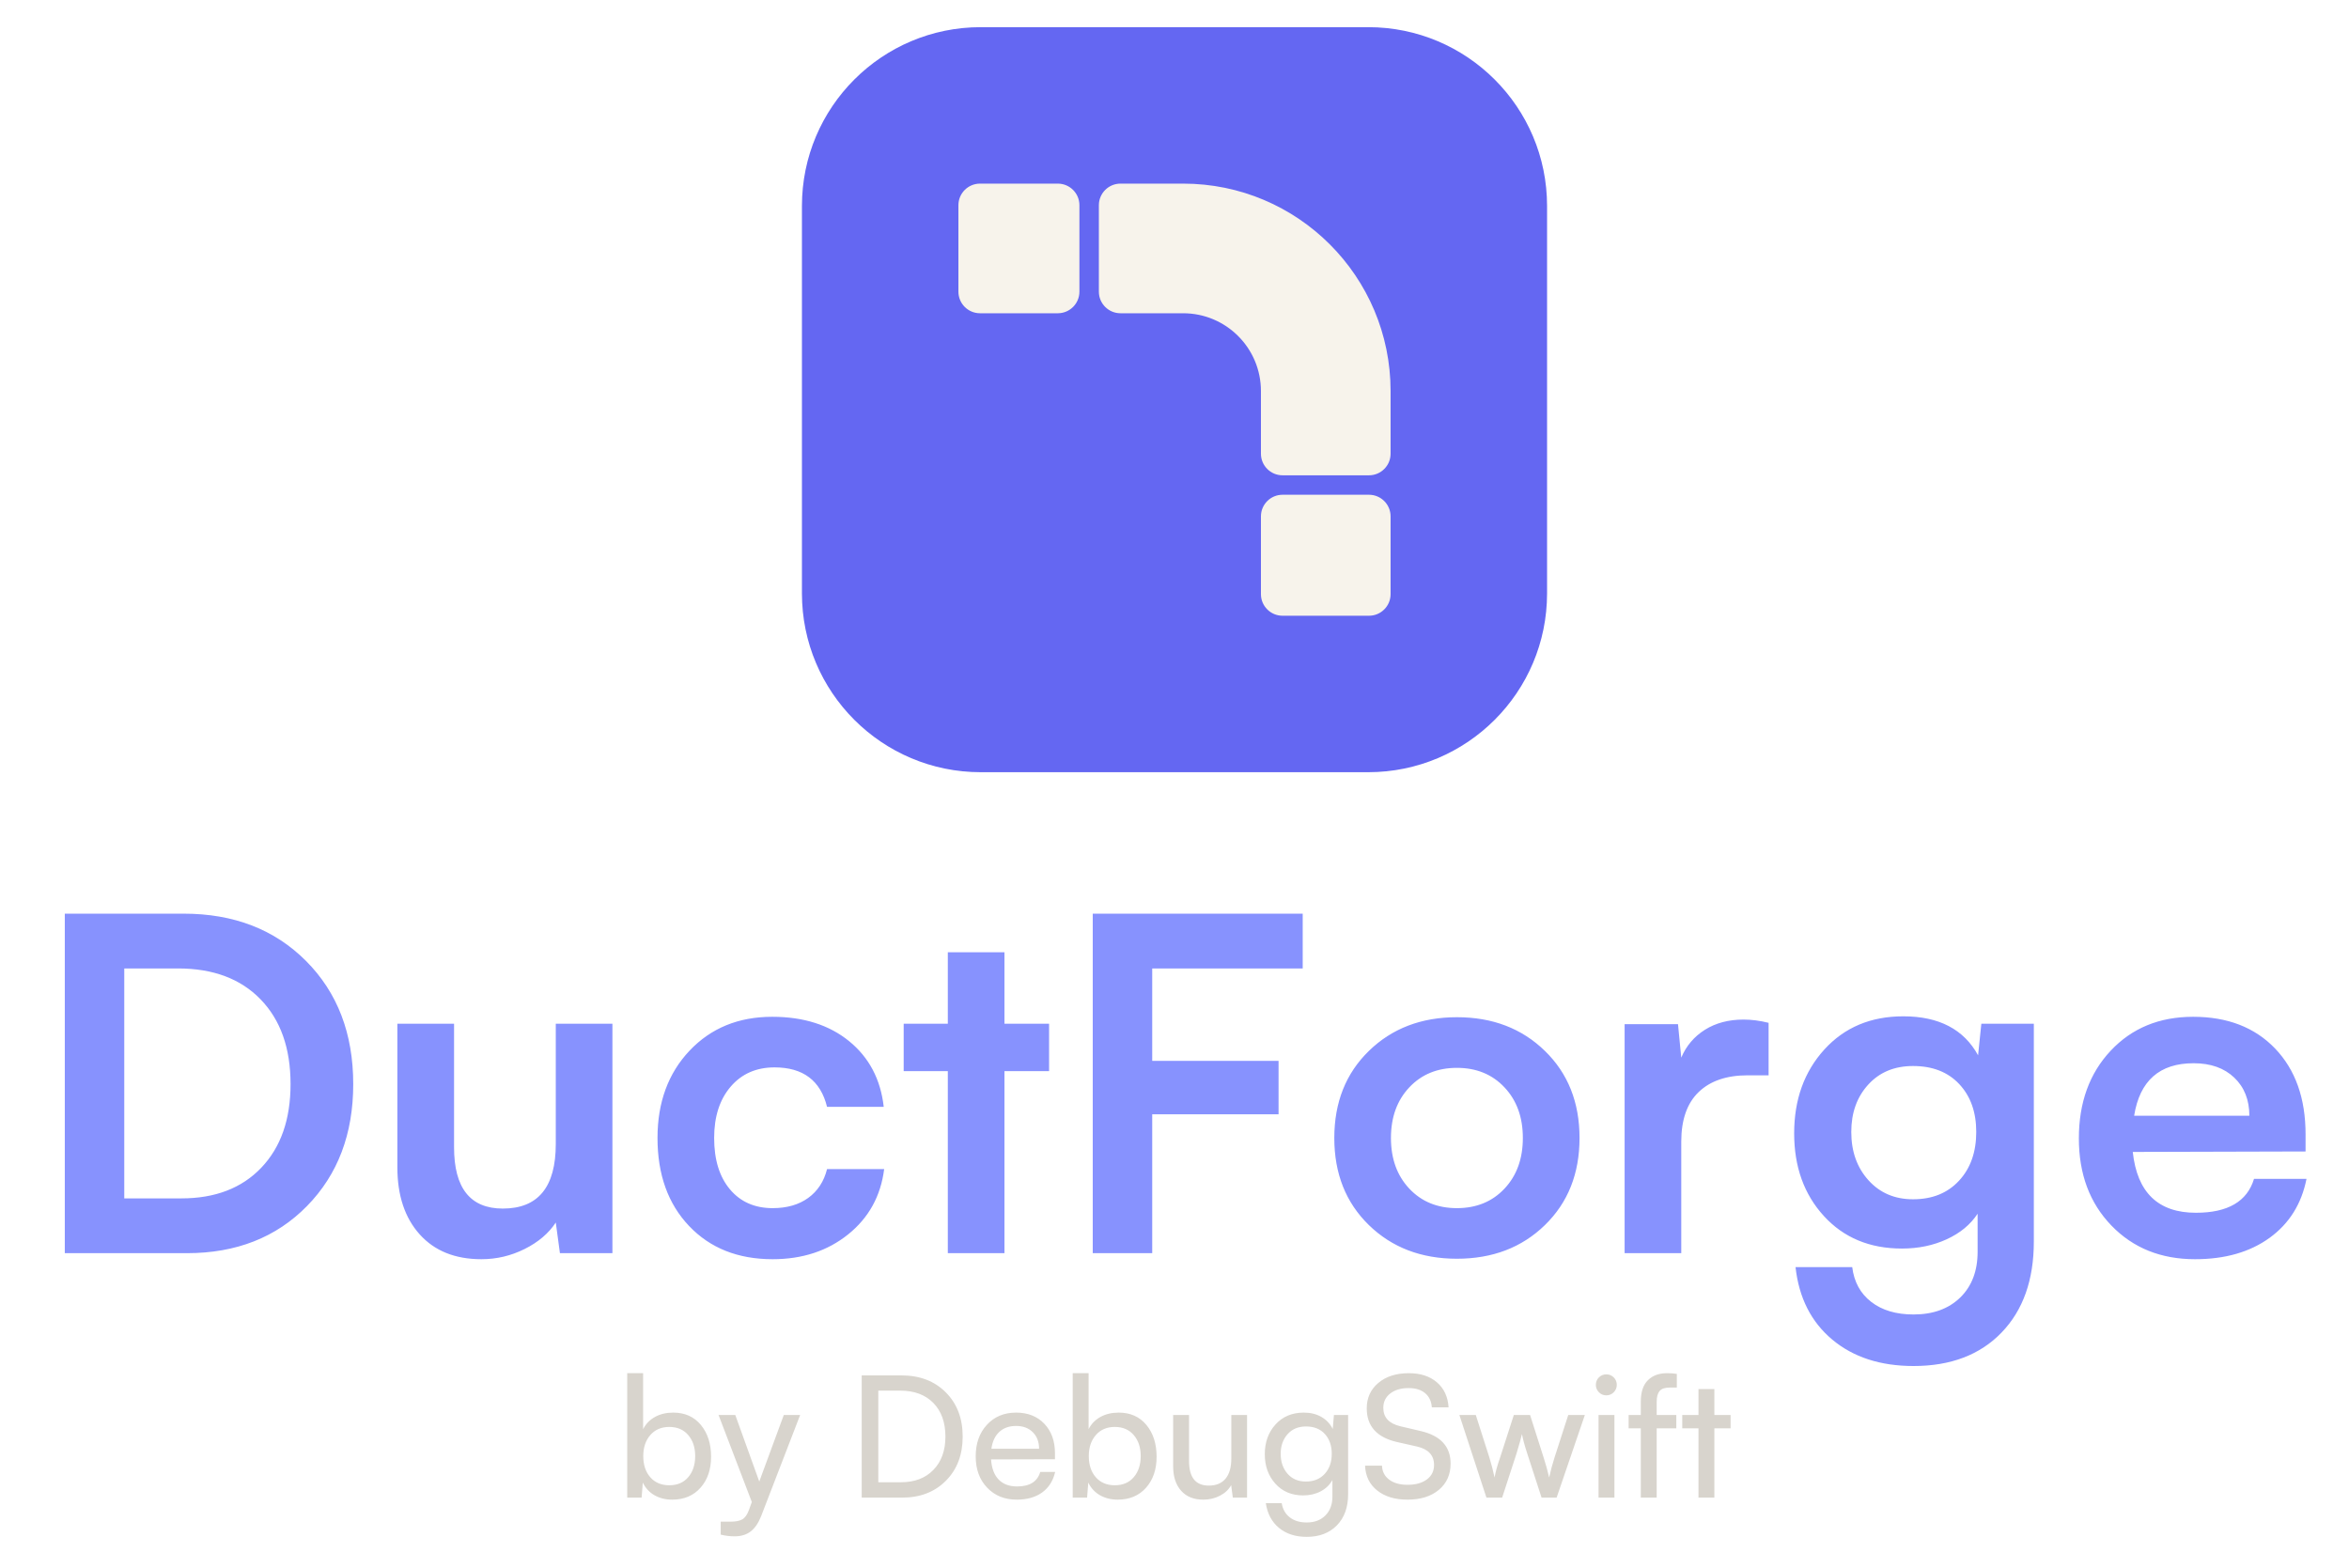
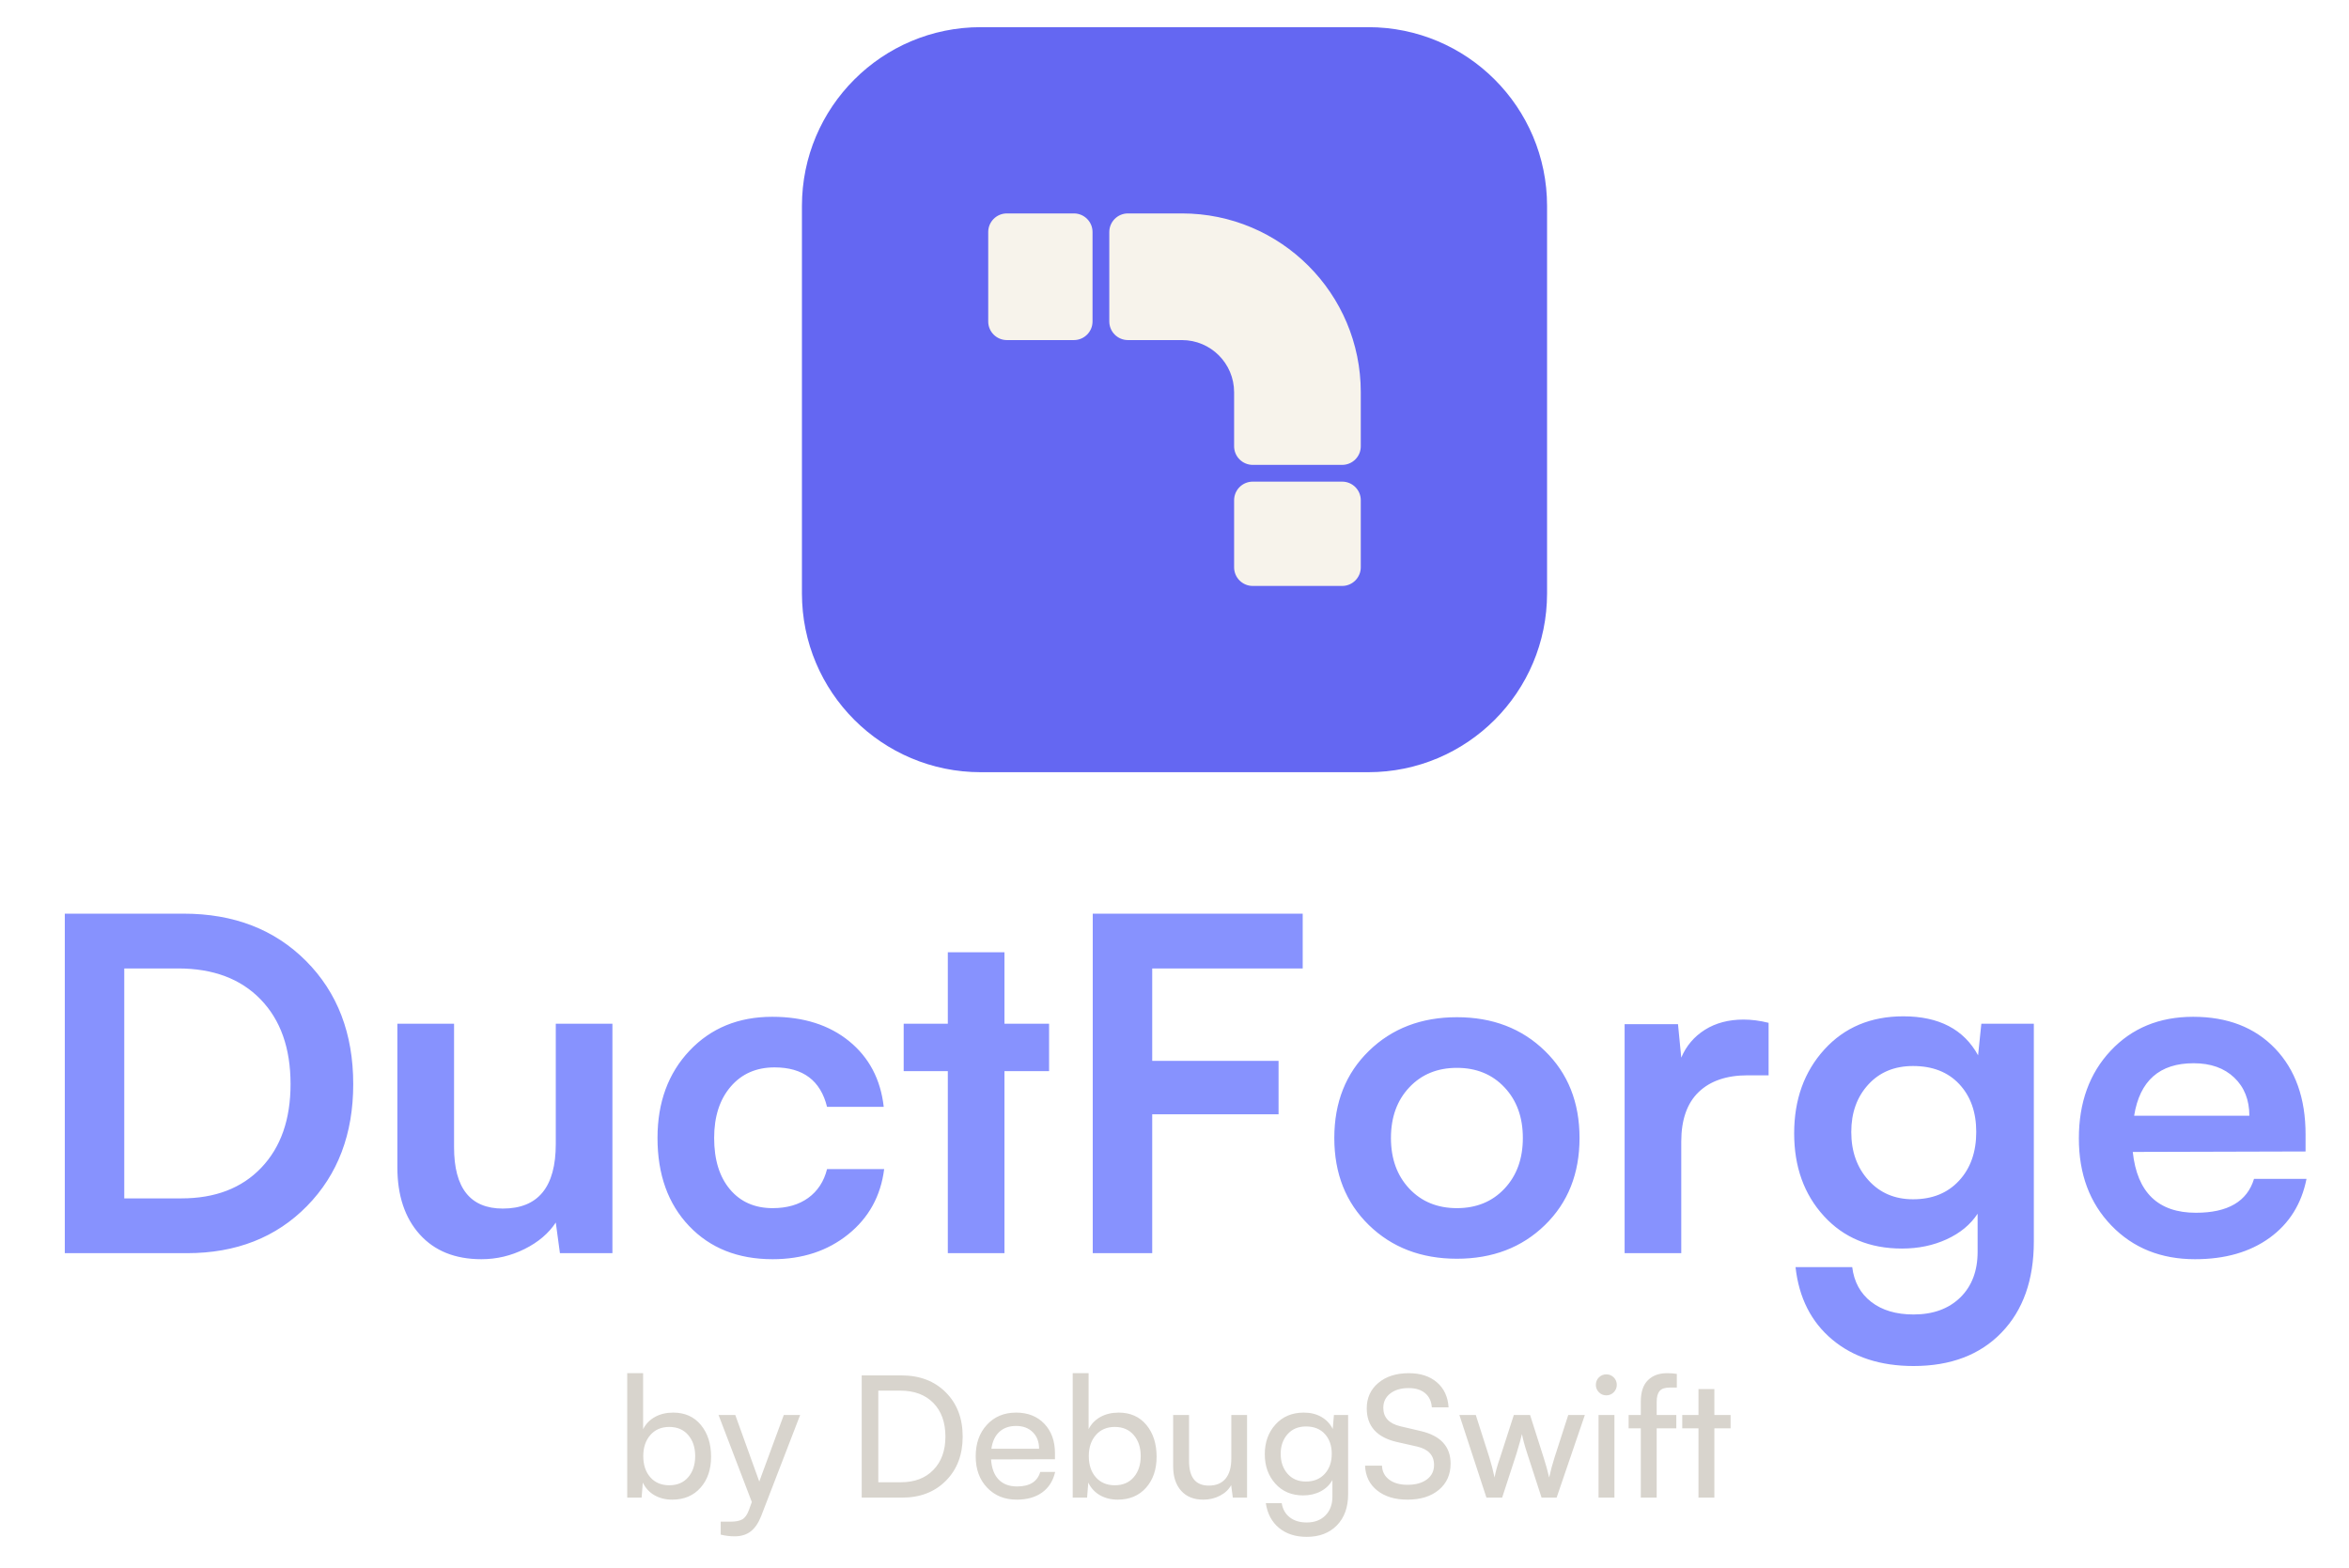
<svg xmlns="http://www.w3.org/2000/svg" viewBox="-5.76 -5.76 498.09 332.43" role="img" aria-label="DuctForge by DebugSwift">
  <path d="M37.92 0L120.08 0A37.92 37.92 0 0 1 158 37.92L158 120.08A37.92 37.92 0 0 1 120.08 158L37.92 158A37.92 37.92 0 0 1 0 120.08L0 37.92A37.92 37.92 0 0 1 37.92 0Z" fill="#6467F2" transform="translate(164.285 0.000)" />
-   <path d="M37.5 0L52 0A48 48 0 0 1 100 48L100 62.5A5 5 0 0 1 95 67.5L75 67.5A5 5 0 0 1 70 62.5L70 48A18 18 0 0 0 52 30L37.5 30A5 5 0 0 1 32.5 25L32.5 5A5 5 0 0 1 37.5 0ZM5 0L23 0A5 5 0 0 1 28 5L28 25A5 5 0 0 1 23 30L5 30A5 5 0 0 1 0 25L0 5A5 5 0 0 1 5 0ZM75 72L95 72A5 5 0 0 1 100 77L100 95A5 5 0 0 1 95 100L75 100A5 5 0 0 1 70 95L70 77A5 5 0 0 1 75 72Z" fill="#F7F3EB" fill-rule="evenodd" transform="translate(197.465 33.180) scale(0.9164)" />
+   <path d="M37.5 0L52 0A48 48 0 0 1 100 48L100 62.5A5 5 0 0 1 95 67.5L71 67.5A5 5 0 0 1 66 62.5L66 48A14 14 0 0 0 52 34L37.5 34A5 5 0 0 1 32.5 29L32.5 5A5 5 0 0 1 37.5 0ZM5 0L23 0A5 5 0 0 1 28 5L28 29A5 5 0 0 1 23 34L5 34A5 5 0 0 1 0 29L0 5A5 5 0 0 1 5 0ZM71 72L95 72A5 5 0 0 1 100 77L100 95A5 5 0 0 1 95 100L71 100A5 5 0 0 1 66 95L66 77A5 5 0 0 1 71 72Z" fill="#F7F3EB" fill-rule="evenodd" transform="translate(203.785 39.500) scale(0.79)" />
  <path d="M33.88 0L7.98 0L7.98 -72L33.19 -72Q49.15 -72 59.15 -61.95Q69.14 -51.91 69.14 -35.85Q69.14 -19.99 59.34 -10Q49.54 0 33.88 0ZM32.01 -60.38L20.59 -60.38L20.59 -11.62L32.7 -11.62Q43.44 -11.62 49.64 -18.12Q55.85 -24.62 55.85 -35.85Q55.85 -47.28 49.49 -53.83Q43.14 -60.38 32.01 -60.38ZM112.09 -48.66L124.1 -48.66L124.1 0L112.97 0L112.09 -6.5Q109.82 -3.05 105.49 -0.89Q101.15 1.28 96.33 1.28Q87.96 1.28 83.23 -3.99Q78.5 -9.26 78.5 -18.22L78.5 -48.66L90.52 -48.66L90.52 -22.46Q90.52 -9.46 100.86 -9.46Q112.09 -9.46 112.09 -23.15L112.09 -48.66ZM133.66 -24.43Q133.66 -35.75 140.45 -42.94Q147.25 -50.13 157.99 -50.13Q167.93 -50.13 174.29 -44.96Q180.64 -39.79 181.63 -31.03L169.61 -31.03Q167.54 -39.4 158.48 -39.4Q152.67 -39.4 149.17 -35.31Q145.67 -31.22 145.67 -24.43Q145.67 -17.53 149.02 -13.54Q152.37 -9.55 158.08 -9.55Q162.62 -9.55 165.62 -11.72Q168.62 -13.89 169.61 -17.83L181.72 -17.83Q180.64 -9.26 174.09 -3.99Q167.54 1.28 158.08 1.28Q147.05 1.28 140.36 -5.76Q133.66 -12.8 133.66 -24.43ZM207.23 0L195.22 0L195.22 -38.61L185.86 -38.61L185.86 -48.66L195.22 -48.66L195.22 -63.82L207.23 -63.82L207.23 -48.66L216.69 -48.66L216.69 -38.61L207.23 -38.61L207.23 0ZM265.35 -29.45L238.56 -29.45L238.56 0L225.95 0L225.95 -72L270.47 -72L270.47 -60.38L238.56 -60.38L238.56 -40.78L265.35 -40.78L265.35 -29.45ZM284.5 -5.96Q277.17 -13.1 277.17 -24.43Q277.17 -35.75 284.5 -42.89Q291.84 -50.04 303.17 -50.04Q314.5 -50.04 321.83 -42.89Q329.17 -35.75 329.17 -24.43Q329.17 -13.1 321.83 -5.96Q314.5 1.18 303.17 1.18Q291.84 1.18 284.5 -5.96ZM293.07 -35.16Q289.18 -31.03 289.18 -24.43Q289.18 -17.83 293.07 -13.69Q296.96 -9.55 303.17 -9.55Q309.37 -9.55 313.26 -13.69Q317.15 -17.83 317.15 -24.43Q317.15 -31.03 313.26 -35.16Q309.37 -39.3 303.17 -39.3Q296.96 -39.3 293.07 -35.16ZM369.26 -48.85L369.26 -37.72L364.83 -37.72Q358.13 -37.72 354.44 -34.18Q350.74 -30.63 350.74 -23.64L350.74 0L338.73 0L338.73 -48.56L350.05 -48.56L350.74 -41.47Q352.32 -45.21 355.76 -47.38Q359.21 -49.54 363.94 -49.54Q366.5 -49.54 369.26 -48.85ZM374.68 -25.41Q374.68 -36.15 381.08 -43.19Q387.48 -50.23 397.82 -50.23Q409.15 -50.23 413.68 -41.96L414.37 -48.66L425.5 -48.66L425.5 -2.46Q425.5 9.75 418.65 16.84Q411.81 23.93 399.99 23.93Q389.45 23.93 382.75 18.32Q376.05 12.71 374.97 2.95L386.99 2.95Q387.58 7.68 391.03 10.34Q394.47 13 399.99 13Q406.19 13 409.89 9.41Q413.58 5.81 413.58 -0.3L413.58 -8.37Q411.32 -4.92 407.03 -2.95Q402.75 -0.98 397.53 -0.98Q387.28 -0.98 380.98 -7.88Q374.68 -14.77 374.68 -25.41ZM386.79 -25.71Q386.79 -19.5 390.44 -15.46Q394.08 -11.43 399.89 -11.43Q406 -11.43 409.64 -15.37Q413.29 -19.31 413.29 -25.71Q413.29 -32.01 409.69 -35.85Q406.1 -39.69 399.89 -39.69Q393.98 -39.69 390.39 -35.75Q386.79 -31.81 386.79 -25.71ZM459.68 1.28Q448.84 1.28 441.95 -5.86Q435.05 -13 435.05 -24.33Q435.05 -35.75 441.8 -42.94Q448.55 -50.13 459.28 -50.13Q470.22 -50.13 476.67 -43.39Q483.12 -36.64 483.12 -25.21L483.12 -21.57L446.48 -21.47Q447.86 -8.57 459.87 -8.57Q470.02 -8.57 472.19 -15.76L483.32 -15.76Q481.74 -7.78 475.49 -3.25Q469.23 1.28 459.68 1.28ZM459.38 -40.28Q448.55 -40.28 446.77 -29.15L471.2 -29.15Q471.2 -34.18 468 -37.23Q464.8 -40.28 459.38 -40.28Z" fill="#8792FE" transform="translate(0.00 260)" />
  <path d="M5.49 0L2.44 0L2.44 -26.39L5.81 -26.39L5.81 -14.52Q6.67 -16.2 8.34 -17.12Q10 -18.03 12.19 -18.03Q15.88 -18.03 18.05 -15.42Q20.22 -12.8 20.22 -8.68Q20.22 -4.62 17.98 -2.1Q15.74 0.43 11.97 0.43Q9.86 0.43 8.23 -0.5Q6.6 -1.43 5.74 -3.19L5.49 0ZM5.84 -8.82Q5.84 -6.02 7.33 -4.32Q8.82 -2.62 11.36 -2.62Q13.91 -2.62 15.38 -4.34Q16.85 -6.06 16.85 -8.82Q16.85 -11.54 15.38 -13.26Q13.91 -14.99 11.36 -14.99Q8.82 -14.99 7.33 -13.26Q5.84 -11.54 5.84 -8.82ZM22.26 7.85L22.26 5.09L24.52 5.09Q25.96 5.09 26.82 4.62Q27.68 4.16 28.25 2.62L28.86 0.93L21.8 -17.53L25.35 -17.53L30.44 -3.41L35.64 -17.53L39.11 -17.53L30.83 3.94Q29.94 6.17 28.59 7.19Q27.25 8.21 25.2 8.21Q23.77 8.21 22.26 7.85ZM60.73 0L52.16 0L52.16 -25.92L60.59 -25.92Q66.4 -25.92 69.98 -22.33Q73.57 -18.75 73.57 -12.94Q73.57 -7.17 70.02 -3.59Q66.47 0 60.73 0ZM60.34 -22.69L55.68 -22.69L55.68 -3.26L60.48 -3.26Q64.82 -3.26 67.36 -5.88Q69.91 -8.5 69.91 -12.94Q69.91 -17.46 67.35 -20.08Q64.78 -22.69 60.34 -22.69ZM85.04 0.43Q81.17 0.43 78.75 -2.12Q76.33 -4.66 76.33 -8.75Q76.33 -12.87 78.71 -15.45Q81.09 -18.03 84.89 -18.03Q88.62 -18.03 90.88 -15.67Q93.14 -13.3 93.14 -9.39L93.14 -8.14L79.59 -8.1Q79.77 -5.34 81.18 -3.85Q82.6 -2.37 85.11 -2.37Q89.12 -2.37 90.02 -5.45L93.18 -5.45Q92.53 -2.62 90.42 -1.09Q88.3 0.43 85.04 0.43ZM84.89 -15.2Q82.71 -15.2 81.35 -13.95Q79.98 -12.69 79.66 -10.36L89.77 -10.36Q89.77 -12.55 88.44 -13.87Q87.12 -15.2 84.89 -15.2ZM99.95 0L96.9 0L96.9 -26.39L100.27 -26.39L100.27 -14.52Q101.13 -16.2 102.8 -17.12Q104.47 -18.03 106.66 -18.03Q110.35 -18.03 112.52 -15.42Q114.69 -12.8 114.69 -8.68Q114.69 -4.62 112.45 -2.1Q110.2 0.43 106.44 0.43Q104.33 0.43 102.69 -0.5Q101.06 -1.43 100.2 -3.19L99.95 0ZM100.31 -8.82Q100.31 -6.02 101.8 -4.32Q103.29 -2.62 105.83 -2.62Q108.38 -2.62 109.85 -4.34Q111.32 -6.06 111.32 -8.82Q111.32 -11.54 109.85 -13.26Q108.38 -14.99 105.83 -14.99Q103.29 -14.99 101.8 -13.26Q100.31 -11.54 100.31 -8.82ZM130.53 -17.53L133.87 -17.53L133.87 0L130.85 0L130.5 -2.65Q129.74 -1.25 128.13 -0.41Q126.52 0.43 124.58 0.43Q121.57 0.43 119.88 -1.47Q118.2 -3.37 118.2 -6.63L118.2 -17.53L121.57 -17.53L121.57 -7.74Q121.57 -2.55 125.76 -2.55Q128.09 -2.55 129.31 -4.02Q130.53 -5.49 130.53 -8.28L130.53 -17.53ZM137.63 -9.21Q137.63 -13.01 139.91 -15.52Q142.18 -18.03 145.91 -18.03Q148.03 -18.03 149.62 -17.12Q151.22 -16.2 152.04 -14.56L152.29 -17.53L155.3 -17.53L155.3 -0.72Q155.3 3.44 152.92 5.88Q150.54 8.32 146.52 8.32Q142.94 8.32 140.64 6.42Q138.35 4.52 137.85 1.18L141.22 1.18Q141.54 3.12 142.94 4.19Q144.33 5.27 146.52 5.27Q149 5.27 150.48 3.78Q151.97 2.29 151.97 -0.22L151.97 -3.73Q151.11 -2.19 149.48 -1.33Q147.85 -0.47 145.77 -0.47Q142.11 -0.47 139.87 -2.96Q137.63 -5.45 137.63 -9.21ZM141 -9.29Q141 -6.74 142.45 -5.07Q143.9 -3.41 146.34 -3.41Q148.85 -3.41 150.34 -5.04Q151.83 -6.67 151.83 -9.29Q151.83 -11.87 150.38 -13.48Q148.92 -15.09 146.38 -15.09Q143.9 -15.09 142.45 -13.44Q141 -11.79 141 -9.29ZM159.25 -18.93Q159.25 -22.26 161.7 -24.32Q164.16 -26.39 168.18 -26.39Q171.87 -26.39 174.13 -24.45Q176.39 -22.51 176.6 -19.14L173.05 -19.14Q172.91 -21.08 171.62 -22.16Q170.33 -23.23 168.14 -23.23Q165.7 -23.23 164.23 -22.08Q162.76 -20.94 162.76 -19.04Q162.76 -15.99 166.38 -15.13L170.65 -14.13Q177.03 -12.66 177.03 -7.21Q177.03 -3.73 174.54 -1.65Q172.05 0.43 167.89 0.43Q163.91 0.43 161.47 -1.51Q159.03 -3.44 158.89 -6.78L162.48 -6.78Q162.55 -4.91 164 -3.82Q165.45 -2.72 167.89 -2.72Q170.47 -2.72 171.99 -3.85Q173.52 -4.98 173.52 -6.92Q173.52 -10 169.93 -10.83L165.67 -11.79Q159.25 -13.26 159.25 -18.93ZM184.63 0L178.89 -17.53L182.37 -17.53L185.28 -8.42Q185.92 -6.31 186.35 -4.27Q186.67 -6.06 187.5 -8.42L190.44 -17.53L193.88 -17.53L196.78 -8.42Q197.39 -6.56 197.93 -4.27Q198.36 -6.27 199.04 -8.42L201.98 -17.53L205.5 -17.53L199.51 0L196.32 0L193.27 -9.39Q192.45 -11.9 192.16 -13.48Q191.91 -12.33 191.01 -9.36L187.96 0L184.63 0ZM207.83 -23.91Q207.83 -24.84 208.47 -25.49Q209.12 -26.14 210.05 -26.14Q210.98 -26.14 211.63 -25.49Q212.27 -24.84 212.27 -23.91Q212.27 -23.02 211.63 -22.35Q210.98 -21.69 210.05 -21.69Q209.12 -21.69 208.47 -22.35Q207.83 -23.02 207.83 -23.91ZM208.4 0L208.4 -17.53L211.77 -17.53L211.77 0L208.4 0ZM214.78 -17.53L217.36 -17.53L217.36 -20.33Q217.36 -23.41 218.87 -24.9Q220.37 -26.39 222.92 -26.39Q224.1 -26.39 225 -26.24L225 -23.34L223.49 -23.34Q221.95 -23.34 221.34 -22.6Q220.73 -21.87 220.73 -20.33L220.73 -17.53L224.89 -17.53L224.89 -14.7L220.73 -14.7L220.73 0L217.36 0L217.36 -14.7L214.78 -14.7L214.78 -17.53ZM232.96 0L229.59 0L229.59 -14.7L226.15 -14.7L226.15 -17.53L229.59 -17.53L229.59 -23.02L232.96 -23.02L232.96 -17.53L236.4 -17.53L236.4 -14.7L232.96 -14.7L232.96 0Z" fill="#D8D4CD" transform="translate(124.80 311.84)" />
</svg>
